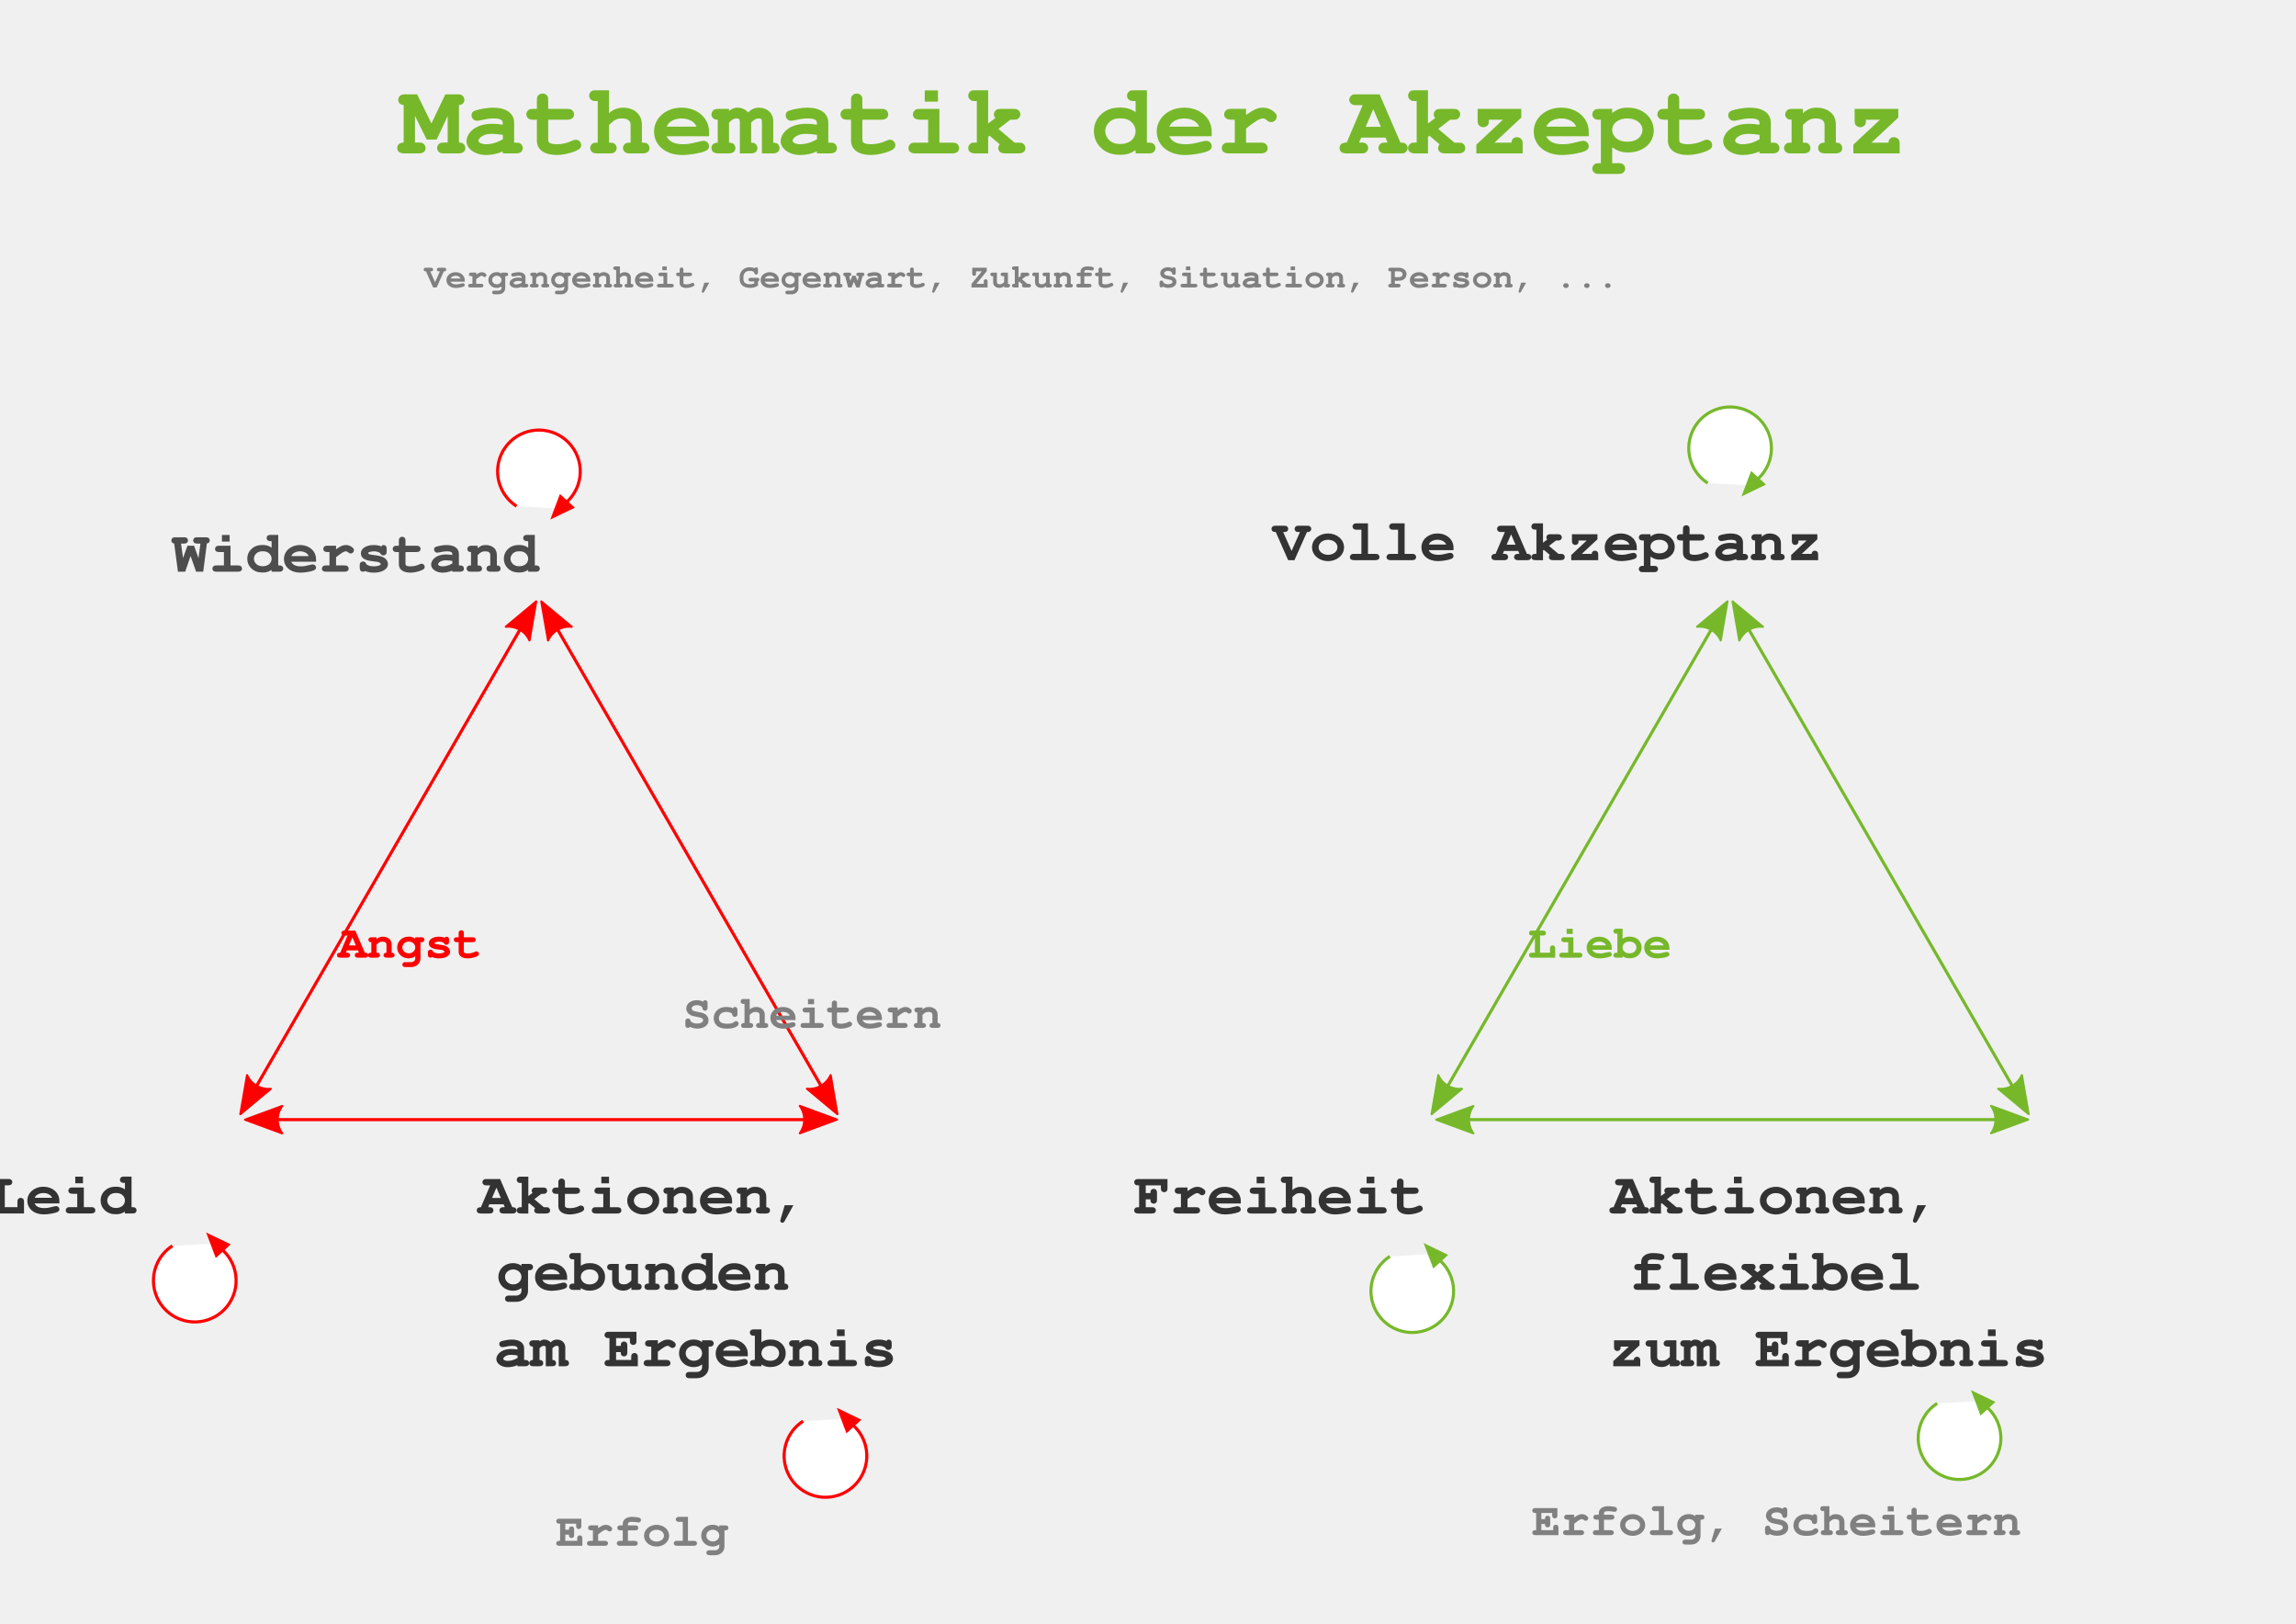
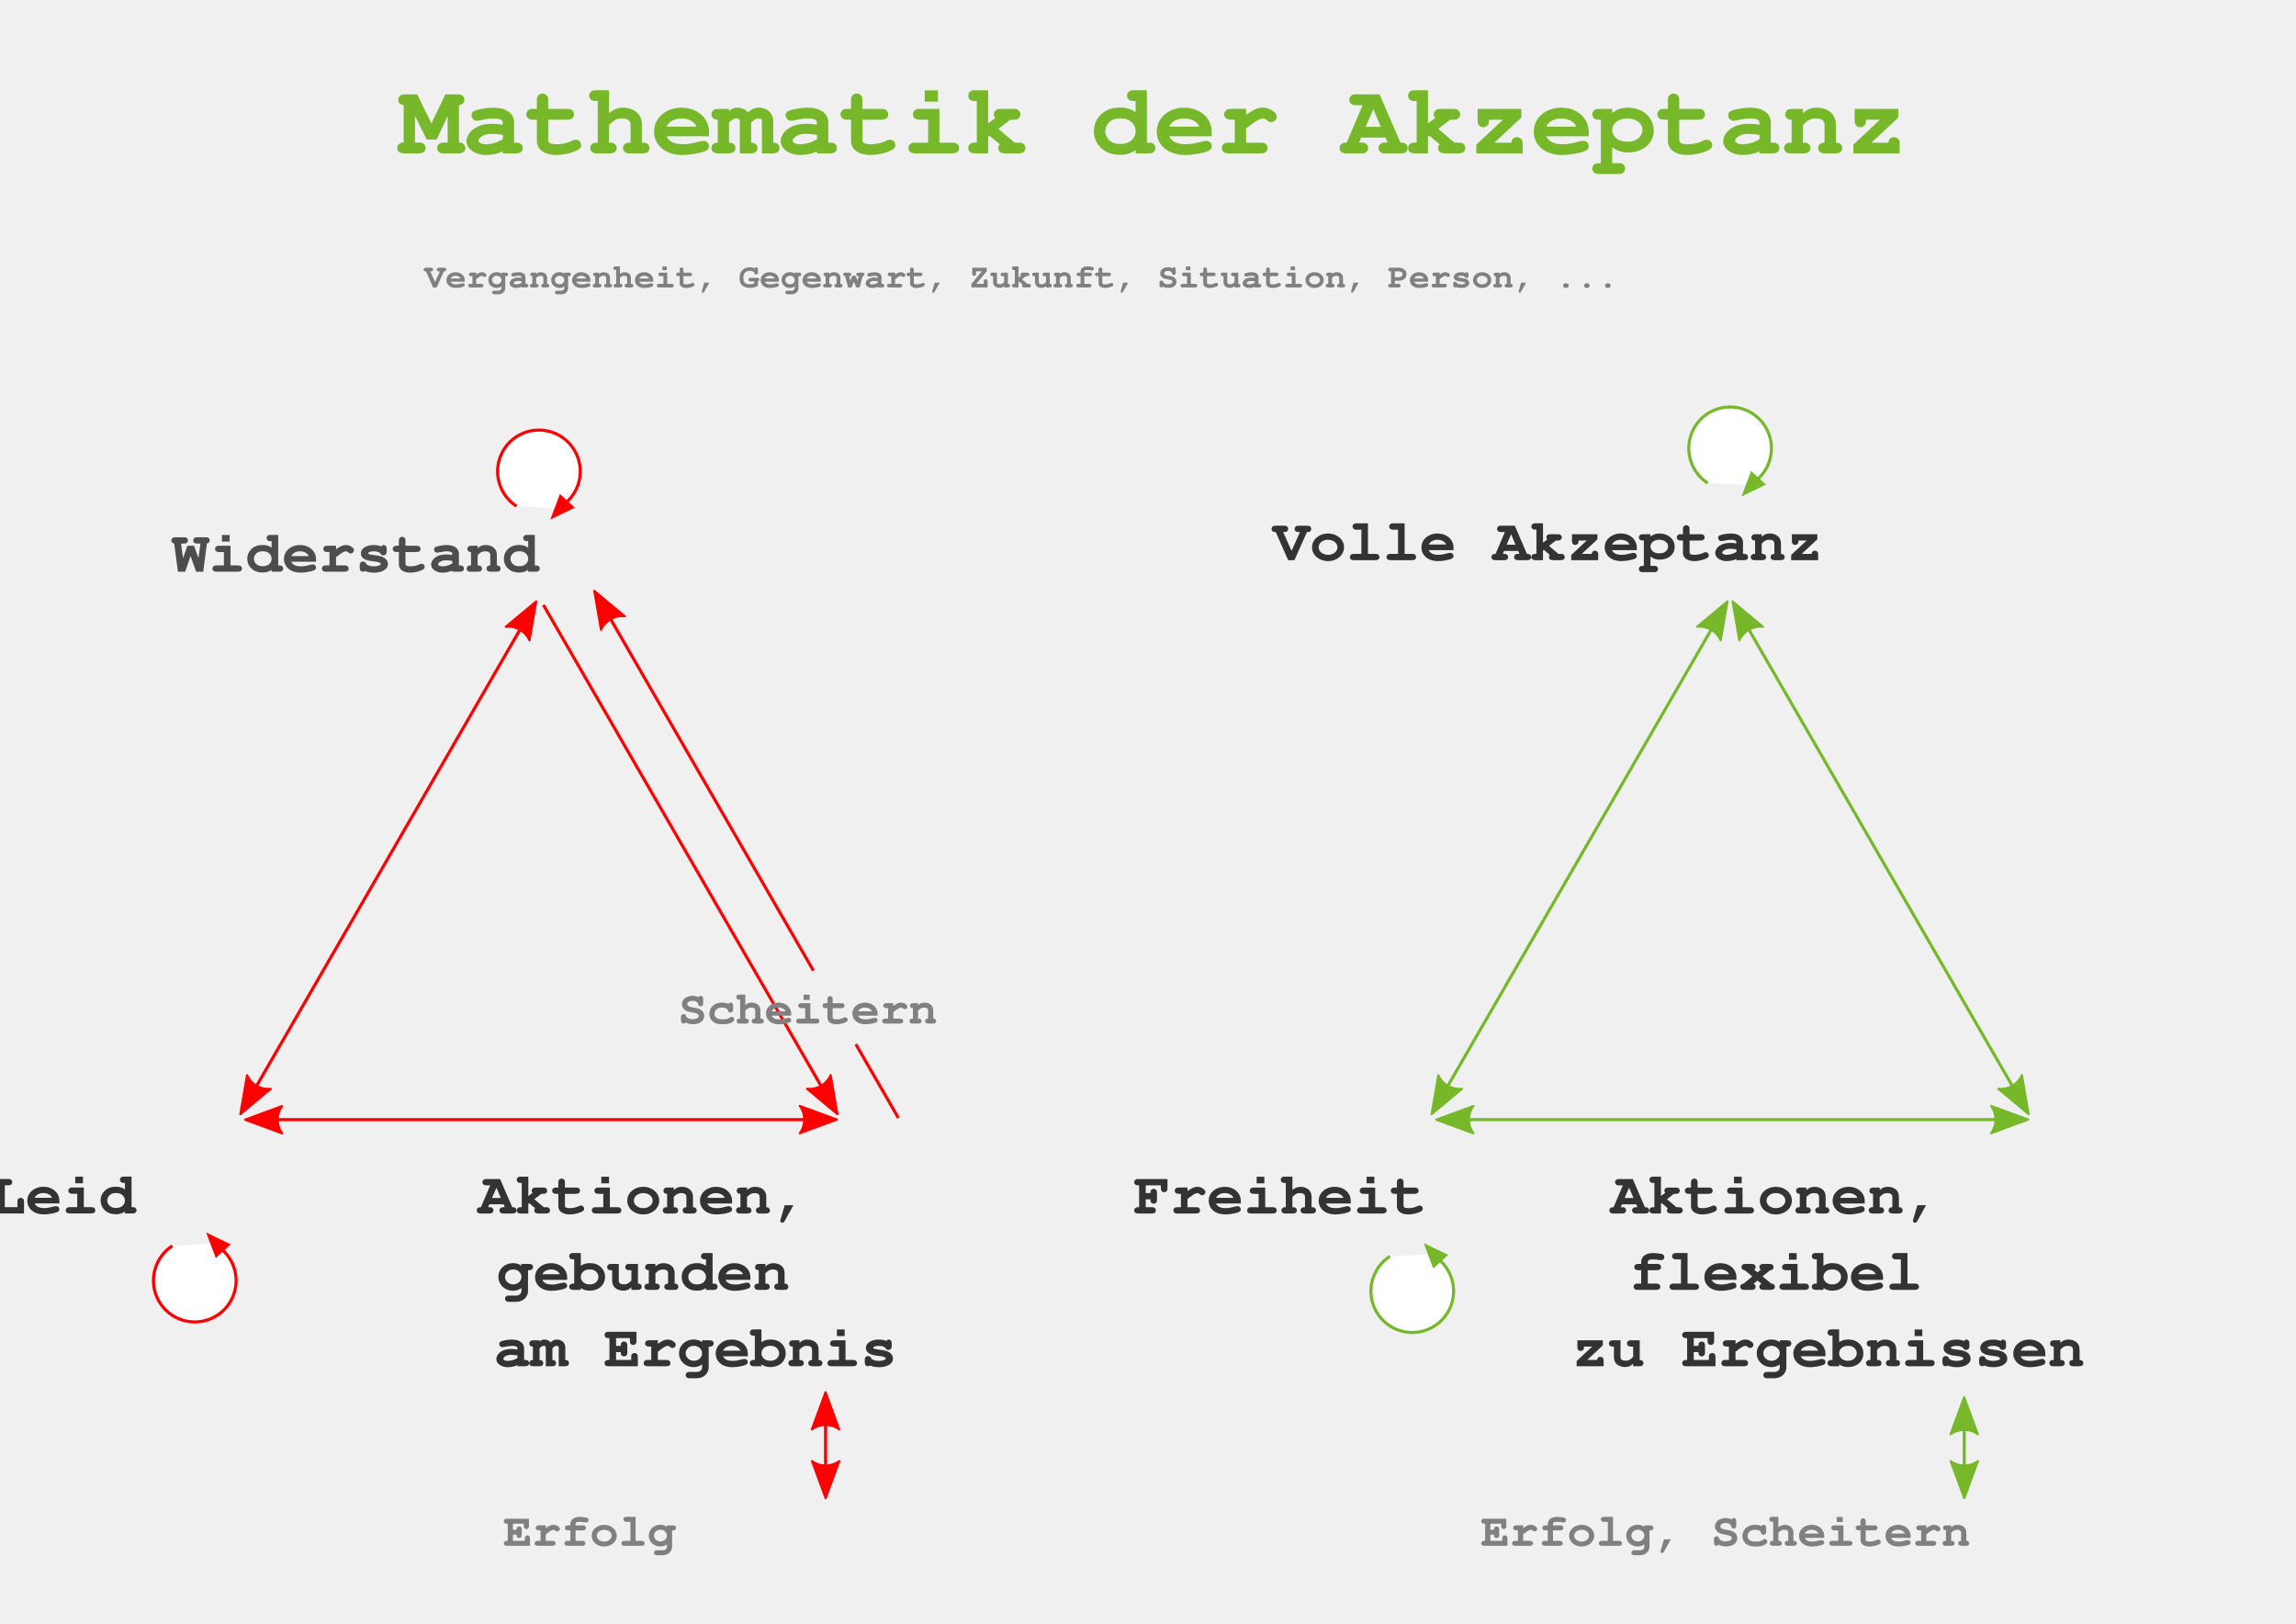
<svg xmlns="http://www.w3.org/2000/svg" width="1052.362" height="744.094" id="svg3004" version="1.1">
  <defs id="defs3">
    <marker style="overflow:visible;" id="Arrow2Lend" refX="0.0" refY="0.0" orient="auto">
      <path transform="scale(1.1) rotate(180) translate(1,0)" d="M 8.719,4.034 L -2.207,0.016 L 8.719,-4.002 C 6.973,-1.63 6.983,1.616 8.719,4.034 z " style="fill-rule:evenodd;stroke-width:0.625;stroke-linejoin:round;" id="path3933" />
    </marker>
    <marker style="overflow:visible" id="Arrow2Lstart" refX="0.0" refY="0.0" orient="auto">
      <path transform="scale(1.1) translate(1,0)" d="M 8.719,4.034 L -2.207,0.016 L 8.719,-4.002 C 6.973,-1.63 6.983,1.616 8.719,4.034 z " style="fill-rule:evenodd;stroke-width:0.625;stroke-linejoin:round" id="path3930" />
    </marker>
    <marker style="overflow:visible" id="Arrow2LstartU" refX="0.0" refY="0.0" orient="auto">
      <path transform="scale(1.1) translate(1,0)" d="M 8.719,4.034 L -2.207,0.016 L 8.719,-4.002 C 6.973,-1.63 6.983,1.616 8.719,4.034 z " style="stroke-linejoin:round;stroke:#ff0000;stroke-width:0.625;fill:#ff0000;fill-rule:evenodd" id="path5307" />
    </marker>
    <marker style="overflow:visible;" id="Arrow2LendZ" refX="0.0" refY="0.0" orient="auto">
      <path transform="scale(1.1) rotate(180) translate(1,0)" d="M 8.719,4.034 L -2.207,0.016 L 8.719,-4.002 C 6.973,-1.63 6.983,1.616 8.719,4.034 z " style="stroke-linejoin:round;stroke:#ff0000;stroke-width:0.625;fill:#ff0000;fill-rule:evenodd" id="path5310" />
    </marker>
    <marker style="overflow:visible" id="Arrow2LstartW" refX="0.0" refY="0.0" orient="auto">
      <path transform="scale(1.1) translate(1,0)" d="M 8.719,4.034 L -2.207,0.016 L 8.719,-4.002 C 6.973,-1.63 6.983,1.616 8.719,4.034 z " style="stroke-linejoin:round;stroke:#ff0000;stroke-width:0.625;fill:#ff0000;fill-rule:evenodd" id="path5414" />
    </marker>
    <marker style="overflow:visible;" id="Arrow2Lendh" refX="0.0" refY="0.0" orient="auto">
      <path transform="scale(1.1) rotate(180) translate(1,0)" d="M 8.719,4.034 L -2.207,0.016 L 8.719,-4.002 C 6.973,-1.63 6.983,1.616 8.719,4.034 z " style="stroke-linejoin:round;stroke:#ff0000;stroke-width:0.625;fill:#ff0000;fill-rule:evenodd" id="path5417" />
    </marker>
    <marker style="overflow:visible" id="Arrow2LstartN" refX="0.0" refY="0.0" orient="auto">
      <path transform="scale(1.1) translate(1,0)" d="M 8.719,4.034 L -2.207,0.016 L 8.719,-4.002 C 6.973,-1.63 6.983,1.616 8.719,4.034 z " style="stroke-linejoin:round;stroke:#ff0000;stroke-width:0.625;fill:#ff0000;fill-rule:evenodd" id="path5420" />
    </marker>
    <marker style="overflow:visible;" id="Arrow2LendX" refX="0.0" refY="0.0" orient="auto">
      <path transform="scale(1.1) rotate(180) translate(1,0)" d="M 8.719,4.034 L -2.207,0.016 L 8.719,-4.002 C 6.973,-1.63 6.983,1.616 8.719,4.034 z " style="stroke-linejoin:round;stroke:#ff0000;stroke-width:0.625;fill:#ff0000;fill-rule:evenodd" id="path5423" />
    </marker>
    <marker style="overflow:visible" id="Arrow2LstartWP" refX="0.0" refY="0.0" orient="auto">
      <path transform="scale(1.1) translate(1,0)" d="M 8.719,4.034 L -2.207,0.016 L 8.719,-4.002 C 6.973,-1.63 6.983,1.616 8.719,4.034 z " style="stroke-linejoin:round;fill-rule:evenodd;stroke:#76b82a;stroke-width:0.625;fill:#76b82a" id="path5523" />
    </marker>
    <marker style="overflow:visible;" id="Arrow2Lendhu" refX="0.0" refY="0.0" orient="auto">
      <path transform="scale(1.1) rotate(180) translate(1,0)" d="M 8.719,4.034 L -2.207,0.016 L 8.719,-4.002 C 6.973,-1.63 6.983,1.616 8.719,4.034 z " style="stroke-linejoin:round;fill-rule:evenodd;stroke:#76b82a;stroke-width:0.625;fill:#76b82a" id="path5526" />
    </marker>
    <marker style="overflow:visible" id="Arrow2LstartUI" refX="0.0" refY="0.0" orient="auto">
      <path transform="scale(1.1) translate(1,0)" d="M 8.719,4.034 L -2.207,0.016 L 8.719,-4.002 C 6.973,-1.63 6.983,1.616 8.719,4.034 z " style="stroke-linejoin:round;fill-rule:evenodd;stroke:#76b82a;stroke-width:0.625;fill:#76b82a" id="path5529" />
    </marker>
    <marker style="overflow:visible;" id="Arrow2LendZY" refX="0.0" refY="0.0" orient="auto">
      <path transform="scale(1.1) rotate(180) translate(1,0)" d="M 8.719,4.034 L -2.207,0.016 L 8.719,-4.002 C 6.973,-1.63 6.983,1.616 8.719,4.034 z " style="stroke-linejoin:round;fill-rule:evenodd;stroke:#76b82a;stroke-width:0.625;fill:#76b82a" id="path5532" />
    </marker>
    <marker style="overflow:visible" id="Arrow2LstartNE" refX="0.0" refY="0.0" orient="auto">
      <path transform="scale(1.1) translate(1,0)" d="M 8.719,4.034 L -2.207,0.016 L 8.719,-4.002 C 6.973,-1.63 6.983,1.616 8.719,4.034 z " style="stroke-linejoin:round;fill-rule:evenodd;stroke:#76b82a;stroke-width:0.625;fill:#76b82a" id="path5535" />
    </marker>
    <marker style="overflow:visible;" id="Arrow2LendXp" refX="0.0" refY="0.0" orient="auto">
      <path transform="scale(1.1) rotate(180) translate(1,0)" d="M 8.719,4.034 L -2.207,0.016 L 8.719,-4.002 C 6.973,-1.63 6.983,1.616 8.719,4.034 z " style="stroke-linejoin:round;fill-rule:evenodd;stroke:#76b82a;stroke-width:0.625;fill:#76b82a" id="path5538" />
    </marker>
  </defs>
  <g transform="translate(0,-308.2677)" id="layer1">
    <text id="text3010" y="378.578" x="183.197" style="font-size:40px;font-style:normal;font-variant:normal;font-weight:bold;font-stretch:normal;line-height:125%;letter-spacing:0px;word-spacing:0px;fill:#000000;fill-opacity:1;stroke:none;font-family:Nimbus Mono L;-inkscape-font-specification:Nimbus Mono L Bold" xml:space="preserve">
      <tspan style="font-size:48px;font-style:normal;font-variant:normal;font-weight:bold;font-stretch:normal;text-align:start;line-height:125%;writing-mode:lr-tb;text-anchor:start;fill:#76b82a;fill-opacity:1;font-family:Nimbus Mono L;-inkscape-font-specification:Nimbus Mono L Bold" y="378.578" x="183.197" id="tspan3012">Mathematik der Akzeptanz</tspan>
    </text>
    <text id="text3010-6-2" y="864.361" x="88.512" style="font-size:40px;font-style:normal;font-variant:normal;font-weight:bold;font-stretch:normal;line-height:125%;letter-spacing:0px;word-spacing:0px;fill:#000000;fill-opacity:1;stroke:none;font-family:Nimbus Mono L;-inkscape-font-specification:Nimbus Mono L Bold" xml:space="preserve">
      <tspan id="tspan3824-1" style="font-size:28px;font-style:normal;font-variant:normal;font-weight:bold;font-stretch:normal;text-align:center;line-height:125%;writing-mode:lr-tb;text-anchor:middle;fill:#333333;font-family:Nimbus Mono L;-inkscape-font-specification:Nimbus Mono L Bold" y="864.361" x="88.512">Leid</tspan>
    </text>
    <text id="text3010-6-2-1" y="864.389" x="378.83" style="font-size:40px;font-style:normal;font-variant:normal;font-weight:bold;font-stretch:normal;line-height:125%;letter-spacing:0px;word-spacing:0px;fill:#000000;fill-opacity:1;stroke:none;font-family:Nimbus Mono L;-inkscape-font-specification:Nimbus Mono L Bold" xml:space="preserve">
      <tspan id="tspan3898" style="font-size:28px;font-style:normal;font-variant:normal;font-weight:bold;font-stretch:normal;text-align:center;line-height:125%;writing-mode:lr-tb;text-anchor:middle;fill:#333333;font-family:Nimbus Mono L;-inkscape-font-specification:Nimbus Mono L Bold" y="864.389" x="378.83">Aktionen,</tspan>
      <tspan style="font-size:28px;font-style:normal;font-variant:normal;font-weight:bold;font-stretch:normal;text-align:center;line-height:125%;writing-mode:lr-tb;text-anchor:middle;fill:#333333;font-family:Nimbus Mono L;-inkscape-font-specification:Nimbus Mono L Bold" y="899.389" x="378.83" id="tspan3930">gebunden</tspan>
      <tspan style="font-size:28px;font-style:normal;font-variant:normal;font-weight:bold;font-stretch:normal;text-align:center;line-height:125%;writing-mode:lr-tb;text-anchor:middle;fill:#333333;font-family:Nimbus Mono L;-inkscape-font-specification:Nimbus Mono L Bold" y="934.389" x="378.83" id="tspan3928">am Ergebnis</tspan>
    </text>
-     <g id="g3090">
-       <path style="fill:#f60000;fill-opacity:1;stroke:#ff0000;stroke-width:1.417;stroke-linecap:butt;stroke-linejoin:miter;stroke-miterlimit:4;stroke-opacity:1;stroke-dasharray:none;marker-start:url(#Arrow2LstartW);marker-end:url(#Arrow2Lendh)" d="M 244.857,585.505 111.074,817.224" id="path3906" />
-       <path id="path5276" d="M 382.857,817.224 249.074,585.505" style="fill:none;stroke:#ff0000;stroke-width:1.417;stroke-linecap:butt;stroke-linejoin:miter;stroke-miterlimit:4;stroke-opacity:1;stroke-dasharray:none;marker-start:url(#Arrow2LstartU);marker-end:url(#Arrow2LendZ)" />
-       <path id="path5280" d="m 381.749,821.364 -267.566,10e-6" style="fill:none;stroke:#ff0000;stroke-width:1.417;stroke-linecap:butt;stroke-linejoin:miter;stroke-miterlimit:4;stroke-opacity:1;stroke-dasharray:none;marker-start:url(#Arrow2LstartN);marker-end:url(#Arrow2LendX)" />
-     </g>
-     <g transform="translate(0,6)" id="g5695">
-       <path id="path5497" d="M 790.857,579.505 657.074,811.224" style="fill:#f60000;fill-opacity:1;stroke:#76b82a;stroke-width:1.417;stroke-linecap:butt;stroke-linejoin:miter;stroke-miterlimit:4;stroke-opacity:1;stroke-dasharray:none;marker-start:url(#Arrow2LstartWP);marker-end:url(#Arrow2Lendhu)" />
-       <path style="fill:none;stroke:#76b82a;stroke-width:1.417;stroke-linecap:butt;stroke-linejoin:miter;stroke-miterlimit:4;stroke-opacity:1;stroke-dasharray:none;marker-start:url(#Arrow2LstartUI);marker-end:url(#Arrow2LendZY)" d="M 928.857,811.224 795.074,579.505" id="path5499" />
-       <path style="fill:none;stroke:#76b82a;stroke-width:1.417;stroke-linecap:butt;stroke-linejoin:miter;stroke-miterlimit:4;stroke-opacity:1;stroke-dasharray:none;marker-start:url(#Arrow2LstartNE);marker-end:url(#Arrow2LendXp)" d="m 927.749,815.364 -267.566,10e-6" id="path5501" />
-     </g>
+     <path id="path3906" d="M 244.857,585.505 111.074,817.224" style="fill:#f60000;fill-opacity:1;stroke:#ff0000;stroke-width:1.417;stroke-linecap:butt;stroke-linejoin:miter;stroke-miterlimit:4;stroke-opacity:1;stroke-dasharray:none;marker-start:url(#Arrow2LstartW);marker-end:url(#Arrow2Lendh)" />
+     <path style="fill:none;stroke:#ff0000;stroke-width:1.417;stroke-linecap:butt;stroke-linejoin:miter;stroke-miterlimit:4;stroke-opacity:1;stroke-dasharray:none;marker-start:url(#Arrow2LstartU);marker-end:none" d="M 382.857,817.224 249.074,585.505" id="path5276" />
+     <path style="fill:none;stroke:#ff0000;stroke-width:1.417;stroke-linecap:butt;stroke-linejoin:miter;stroke-miterlimit:4;stroke-opacity:1;stroke-dasharray:none;marker-start:url(#Arrow2LstartN);marker-end:url(#Arrow2LendX)" d="m 381.749,821.364 -267.566,10e-6" id="path5280" />
+     <path style="fill:none;stroke:#ff0000;stroke-width:1.417;stroke-linecap:butt;stroke-linejoin:miter;stroke-miterlimit:4;stroke-opacity:1;stroke-dasharray:none;marker-start:url(#Arrow2LstartU);marker-end:none" d="m 273.341,580.653 99.488,172.442 m 19.441,33.697 19.497,33.794" id="path4763" />
+     <path style="fill:#f60000;fill-opacity:1;stroke:#76b82a;stroke-width:1.417;stroke-linecap:butt;stroke-linejoin:miter;stroke-miterlimit:4;stroke-opacity:1;stroke-dasharray:none;marker-start:url(#Arrow2LstartWP);marker-end:url(#Arrow2Lendhu)" d="M 790.857,585.505 657.074,817.224" id="path5497" />
+     <path id="path5499" d="M 928.857,817.224 795.074,585.505" style="fill:none;stroke:#76b82a;stroke-width:1.417;stroke-linecap:butt;stroke-linejoin:miter;stroke-miterlimit:4;stroke-opacity:1;stroke-dasharray:none;marker-start:url(#Arrow2LstartUI);marker-end:url(#Arrow2LendZY)" />
+     <path id="path5501" d="m 927.749,821.364 -267.566,10e-6" style="fill:none;stroke:#76b82a;stroke-width:1.417;stroke-linecap:butt;stroke-linejoin:miter;stroke-miterlimit:4;stroke-opacity:1;stroke-dasharray:none;marker-start:url(#Arrow2LstartNE);marker-end:url(#Arrow2LendXp)" />
    <text xml:space="preserve" style="font-size:40px;font-style:normal;font-variant:normal;font-weight:bold;font-stretch:normal;line-height:125%;letter-spacing:0px;word-spacing:0px;fill:#000000;fill-opacity:1;stroke:none;font-family:Nimbus Mono L;-inkscape-font-specification:Nimbus Mono L Bold" x="646.798" y="864.389" id="text5655">
      <tspan x="646.798" y="864.389" style="font-size:28px;font-style:normal;font-variant:normal;font-weight:bold;font-stretch:normal;text-align:center;line-height:125%;writing-mode:lr-tb;text-anchor:middle;fill:#333333;font-family:Nimbus Mono L;-inkscape-font-specification:Nimbus Mono L Bold" id="tspan5657">Freiheit</tspan>
    </text>
    <text xml:space="preserve" style="font-size:40px;font-style:normal;font-variant:normal;font-weight:bold;font-stretch:normal;line-height:125%;letter-spacing:0px;word-spacing:0px;fill:#000000;fill-opacity:1;stroke:none;font-family:Nimbus Mono L;-inkscape-font-specification:Nimbus Mono L Bold" x="897.973" y="864.389" id="text5685">
      <tspan x="897.973" y="864.389" style="font-size:28px;font-style:normal;font-variant:normal;font-weight:bold;font-stretch:normal;text-align:center;line-height:125%;writing-mode:lr-tb;text-anchor:middle;fill:#333333;font-family:Nimbus Mono L;-inkscape-font-specification:Nimbus Mono L Bold" id="tspan5689">Aktionen,</tspan>
      <tspan x="897.973" y="899.389" style="font-size:28px;font-style:normal;font-variant:normal;font-weight:bold;font-stretch:normal;text-align:center;line-height:125%;writing-mode:lr-tb;text-anchor:middle;fill:#333333;font-family:Nimbus Mono L;-inkscape-font-specification:Nimbus Mono L Bold" id="tspan3932">flexibel</tspan>
-       <tspan id="tspan5693" x="897.973" y="934.389" style="font-size:28px;font-style:normal;font-variant:normal;font-weight:bold;font-stretch:normal;text-align:center;line-height:125%;writing-mode:lr-tb;text-anchor:middle;fill:#333333;font-family:Nimbus Mono L;-inkscape-font-specification:Nimbus Mono L Bold">zum Ergebnis</tspan>
+       <tspan id="tspan5693" x="897.973" y="934.389" style="font-size:28px;font-style:normal;font-variant:normal;font-weight:bold;font-stretch:normal;text-align:center;line-height:125%;writing-mode:lr-tb;text-anchor:middle;fill:#333333;font-family:Nimbus Mono L;-inkscape-font-specification:Nimbus Mono L Bold">zu Ergebnissen</tspan>
    </text>
-     <text id="text3010-6-2-1-9-3" y="779.344" x="432.239" style="font-size:40px;font-style:normal;font-variant:normal;font-weight:bold;font-stretch:normal;line-height:125%;letter-spacing:0px;word-spacing:0px;fill:#000000;fill-opacity:1;stroke:none;font-family:Nimbus Mono L;-inkscape-font-specification:Nimbus Mono L Bold" xml:space="preserve">
-       <tspan id="tspan3898-4-3" style="font-size:22px;font-style:normal;font-variant:normal;font-weight:bold;font-stretch:normal;text-align:center;line-height:125%;writing-mode:lr-tb;text-anchor:middle;fill:#808080;font-family:Nimbus Mono L;-inkscape-font-specification:Nimbus Mono L Bold" y="779.344" x="432.239">Scheitern</tspan>
+     <text id="text3010-6-2-1-9-3" y="777.344" x="430.239" style="font-size:40px;font-style:normal;font-variant:normal;font-weight:bold;font-stretch:normal;line-height:125%;letter-spacing:0px;word-spacing:0px;fill:#000000;fill-opacity:1;stroke:none;font-family:Nimbus Mono L;-inkscape-font-specification:Nimbus Mono L Bold" xml:space="preserve">
+       <tspan id="tspan3898-4-3" style="font-size:22px;font-style:normal;font-variant:normal;font-weight:bold;font-stretch:normal;text-align:center;line-height:125%;writing-mode:lr-tb;text-anchor:middle;fill:#808080;font-family:Nimbus Mono L;-inkscape-font-specification:Nimbus Mono L Bold" y="777.344" x="430.239">Scheitern</tspan>
    </text>
    <g id="g4497" transform="translate(0,2.584236)">
      <text xml:space="preserve" style="font-size:40px;font-style:normal;font-variant:normal;font-weight:bold;font-stretch:normal;line-height:125%;letter-spacing:0px;word-spacing:0px;fill:#000000;fill-opacity:1;stroke:none;font-family:Nimbus Mono L;-inkscape-font-specification:Nimbus Mono L Bold" x="246.94" y="567.694" id="text3010-6">
        <tspan x="246.94" y="567.694" style="font-size:28px;font-style:normal;font-variant:normal;font-weight:bold;font-stretch:normal;text-align:center;line-height:125%;writing-mode:lr-tb;text-anchor:middle;fill:#4d4d4d;fill-opacity:1;font-family:Nimbus Mono L;-inkscape-font-specification:Nimbus Mono L Bold" id="tspan3824">Widerstand</tspan>
      </text>
      <g transform="matrix(0.2053215,0.4098332,0.4098332,-0.2053215,-188.8133,649.0563)" id="g4226" style="stroke-width:1.546;stroke-miterlimit:4;stroke-dasharray:none">
        <g style="stroke-width:7.42;stroke-miterlimit:4;stroke-dasharray:none" transform="matrix(0.2083415,0,0,0.2083415,0.8632554,838.2951)" id="g4228">
          <path transform="matrix(5.755863,0,0,5.755863,-133.757,-3221.074)" style="color:#000000;fill:#ffffff;fill-opacity:1;fill-rule:nonzero;stroke:#ff0000;stroke-width:2.578;stroke-linejoin:round;stroke-miterlimit:4;stroke-opacity:1;stroke-dasharray:none;stroke-dashoffset:0;marker:none;visibility:visible;display:inline;overflow:visible;enable-background:accumulate" d="m 205,673.202 c 0,19.034 -15.43,34.464 -34.464,34.464 -19.034,0 -34.464,-15.43 -34.464,-34.464 0,-19.034 15.43,-34.464 34.464,-34.464 6.416,0 12.422,1.753 17.567,4.807" id="path4230" />
        </g>
        <path style="color:#000000;fill:#ff0000;fill-opacity:1;fill-rule:nonzero;stroke:#ff0000;stroke-width:0;stroke-linejoin:round;stroke-miterlimit:4;stroke-opacity:1;stroke-dasharray:none;stroke-dashoffset:0;marker:none;visibility:visible;display:inline;overflow:visible;enable-background:accumulate" id="path4232" d="m 92.451,622.952 -10.629,1e-5 -10.629,-1e-5 5.315,-9.205 5.315,-9.205 5.315,9.205 z" transform="matrix(0.8895809,0.3403965,-0.4914403,1.284314,449.9075,158.8585)" />
      </g>
    </g>
    <g transform="matrix(0.2053215,-0.4098332,0.4098332,0.2053215,-346.5555,767.7941)" id="g4234" style="stroke-width:1.546;stroke-miterlimit:4;stroke-dasharray:none">
      <g style="stroke-width:7.42;stroke-miterlimit:4;stroke-dasharray:none" transform="matrix(0.2083415,0,0,0.2083415,0.8632554,838.2951)" id="g4236">
        <path transform="matrix(5.755863,0,0,5.755863,-133.757,-3221.074)" style="color:#000000;fill:#ffffff;fill-opacity:1;fill-rule:nonzero;stroke:#ff0000;stroke-width:2.578;stroke-linejoin:round;stroke-miterlimit:4;stroke-opacity:1;stroke-dasharray:none;stroke-dashoffset:0;marker:none;visibility:visible;display:inline;overflow:visible;enable-background:accumulate" d="m 205,673.202 c 0,19.034 -15.43,34.464 -34.464,34.464 -19.034,0 -34.464,-15.43 -34.464,-34.464 0,-19.034 15.43,-34.464 34.464,-34.464 6.416,0 12.422,1.753 17.567,4.807" id="path4238" />
      </g>
      <path style="color:#000000;fill:#ff0000;fill-opacity:1;fill-rule:nonzero;stroke:#ff0000;stroke-width:0;stroke-linejoin:round;stroke-miterlimit:4;stroke-opacity:1;stroke-dasharray:none;stroke-dashoffset:0;marker:none;visibility:visible;display:inline;overflow:visible;enable-background:accumulate" id="path4240" d="m 92.451,622.952 -10.629,1e-5 -10.629,-1e-5 5.315,-9.205 5.315,-9.205 5.315,9.205 z" transform="matrix(0.8895809,0.3403965,-0.4914403,1.284314,449.9075,158.8585)" />
    </g>
-     <g id="g3944" transform="translate(-0.3769883,0)">
-       <text xml:space="preserve" style="font-size:40px;font-style:normal;font-variant:normal;font-weight:bold;font-stretch:normal;line-height:125%;letter-spacing:0px;word-spacing:0px;fill:#000000;fill-opacity:1;stroke:none;font-family:Nimbus Mono L;-inkscape-font-specification:Nimbus Mono L Bold" x="378.719" y="1016.664" id="text3010-6-2-1-9">
-         <tspan x="378.719" y="1016.664" style="font-size:22px;font-style:normal;font-variant:normal;font-weight:bold;font-stretch:normal;text-align:center;line-height:125%;writing-mode:lr-tb;text-anchor:middle;fill:#808080;font-family:Nimbus Mono L;-inkscape-font-specification:Nimbus Mono L Bold" id="tspan3898-4">Erfolg</tspan>
-       </text>
-       <g transform="matrix(0.2053215,-0.4098332,0.4098332,0.2053215,-57.10536,848.1392)" id="g4242" style="stroke-width:1.546;stroke-miterlimit:4;stroke-dasharray:none">
-         <g style="stroke-width:7.42;stroke-miterlimit:4;stroke-dasharray:none" transform="matrix(0.2083415,0,0,0.2083415,0.8632554,838.2951)" id="g4244">
-           <path transform="matrix(5.755863,0,0,5.755863,-133.757,-3221.074)" style="color:#000000;fill:#ffffff;fill-opacity:1;fill-rule:nonzero;stroke:#ff0000;stroke-width:2.578;stroke-linejoin:round;stroke-miterlimit:4;stroke-opacity:1;stroke-dasharray:none;stroke-dashoffset:0;marker:none;visibility:visible;display:inline;overflow:visible;enable-background:accumulate" d="m 205,673.202 c 0,19.034 -15.43,34.464 -34.464,34.464 -19.034,0 -34.464,-15.43 -34.464,-34.464 0,-19.034 15.43,-34.464 34.464,-34.464 6.416,0 12.422,1.753 17.567,4.807" id="path4246" />
-         </g>
-         <path style="color:#000000;fill:#ff0000;fill-opacity:1;fill-rule:nonzero;stroke:#ff0000;stroke-width:0;stroke-linejoin:round;stroke-miterlimit:4;stroke-opacity:1;stroke-dasharray:none;stroke-dashoffset:0;marker:none;visibility:visible;display:inline;overflow:visible;enable-background:accumulate" id="path4248" d="m 92.451,622.952 -10.629,1e-5 -10.629,-1e-5 5.315,-9.205 5.315,-9.205 5.315,9.205 z" transform="matrix(0.8895809,0.3403965,-0.4914403,1.284314,449.9075,158.8585)" />
+     <g id="g5001">
+       <path id="path4973" d="m 378.402,948.154 -2e-5,44.827" style="fill:#f60000;fill-opacity:1;stroke:#ff0000;stroke-width:1.417;stroke-linecap:butt;stroke-linejoin:miter;stroke-miterlimit:4;stroke-opacity:1;stroke-dasharray:none;marker-start:url(#Arrow2LstartW);marker-end:url(#Arrow2Lendh)" />
+       <g transform="translate(-0.3769883,0)" id="g3944">
+         <text id="text3010-6-2-1-9" y="1016.664" x="378.719" style="font-size:40px;font-style:normal;font-variant:normal;font-weight:bold;font-stretch:normal;line-height:125%;letter-spacing:0px;word-spacing:0px;fill:#000000;fill-opacity:1;stroke:none;font-family:Nimbus Mono L;-inkscape-font-specification:Nimbus Mono L Bold" xml:space="preserve">
+           <tspan id="tspan3898-4" style="font-size:22px;font-style:normal;font-variant:normal;font-weight:bold;font-stretch:normal;text-align:center;line-height:125%;writing-mode:lr-tb;text-anchor:middle;fill:#808080;font-family:Nimbus Mono L;-inkscape-font-specification:Nimbus Mono L Bold" y="1016.664" x="378.719">Erfolg</tspan>
+         </text>
      </g>
    </g>
    <g id="g4505">
      <text id="text5647" y="564.986" x="793.5" style="font-size:40px;font-style:normal;font-variant:normal;font-weight:bold;font-stretch:normal;line-height:125%;letter-spacing:0px;word-spacing:0px;fill:#000000;fill-opacity:1;stroke:none;font-family:Nimbus Mono L;-inkscape-font-specification:Nimbus Mono L Bold" xml:space="preserve">
        <tspan id="tspan5651" style="font-size:28px;font-style:normal;font-variant:normal;font-weight:bold;font-stretch:normal;text-align:center;line-height:125%;writing-mode:lr-tb;text-anchor:middle;fill:#333333;font-family:Nimbus Mono L;-inkscape-font-specification:Nimbus Mono L Bold" y="564.986" x="793.5">Volle Akzeptanz</tspan>
      </text>
      <g id="g4426" transform="matrix(0.2053215,0.4098332,0.4098332,-0.2053215,357.1582,641.0563)" style="stroke-width:1.546;stroke-miterlimit:4;stroke-dasharray:none">
        <g id="g4266" transform="matrix(0.2083415,0,0,0.2083415,0.8632554,838.2951)" style="stroke-width:7.42;stroke-miterlimit:4;stroke-dasharray:none">
          <path id="path4268" d="m 205,673.202 c 0,19.034 -15.43,34.464 -34.464,34.464 -19.034,0 -34.464,-15.43 -34.464,-34.464 0,-19.034 15.43,-34.464 34.464,-34.464 6.416,0 12.422,1.753 17.567,4.807" style="color:#000000;fill:#ffffff;fill-opacity:1;fill-rule:nonzero;stroke:#76b82a;stroke-width:2.578;stroke-linejoin:round;stroke-miterlimit:4;stroke-opacity:1;stroke-dasharray:none;stroke-dashoffset:0;marker:none;visibility:visible;display:inline;overflow:visible;enable-background:accumulate" transform="matrix(5.755863,0,0,5.755863,-133.757,-3221.074)" />
        </g>
        <path transform="matrix(0.8895809,0.3403965,-0.4914403,1.284314,449.9075,158.8585)" d="m 92.451,622.952 -10.629,1e-5 -10.629,-1e-5 5.315,-9.205 5.315,-9.205 5.315,9.205 z" id="path4270" style="color:#000000;fill:#76b82a;fill-opacity:1;fill-rule:nonzero;stroke:#76b82a;stroke-width:0;stroke-linejoin:round;stroke-miterlimit:4;stroke-opacity:1;stroke-dasharray:none;stroke-dashoffset:0;marker:none;visibility:visible;display:inline;overflow:visible;enable-background:accumulate" />
      </g>
    </g>
    <g style="stroke-width:1.546;stroke-miterlimit:4;stroke-dasharray:none" id="g4445" transform="matrix(0.2053215,-0.4098332,0.4098332,0.2053215,211.4782,772.6214)">
      <g id="g4447" transform="matrix(0.2083415,0,0,0.2083415,0.8632554,838.2951)" style="stroke-width:7.42;stroke-miterlimit:4;stroke-dasharray:none">
        <path id="path4449" d="m 205,673.202 c 0,19.034 -15.43,34.464 -34.464,34.464 -19.034,0 -34.464,-15.43 -34.464,-34.464 0,-19.034 15.43,-34.464 34.464,-34.464 6.416,0 12.422,1.753 17.567,4.807" style="color:#000000;fill:#ffffff;fill-opacity:1;fill-rule:nonzero;stroke:#76b82a;stroke-width:2.578;stroke-linejoin:round;stroke-miterlimit:4;stroke-opacity:1;stroke-dasharray:none;stroke-dashoffset:0;marker:none;visibility:visible;display:inline;overflow:visible;enable-background:accumulate" transform="matrix(5.755863,0,0,5.755863,-133.757,-3221.074)" />
      </g>
      <path transform="matrix(0.8895809,0.3403965,-0.4914403,1.284314,449.9075,158.8585)" d="m 92.451,622.952 -10.629,1e-5 -10.629,-1e-5 5.315,-9.205 5.315,-9.205 5.315,9.205 z" id="path4451" style="color:#000000;fill:#76b82a;fill-opacity:1;fill-rule:nonzero;stroke:#76b82a;stroke-width:0;stroke-linejoin:round;stroke-miterlimit:4;stroke-opacity:1;stroke-dasharray:none;stroke-dashoffset:0;marker:none;visibility:visible;display:inline;overflow:visible;enable-background:accumulate" />
    </g>
-     <g id="g3936" transform="translate(-8.408978,0)">
-       <g id="g4453" transform="matrix(0.2053215,-0.4098332,0.4098332,0.2053215,470.7265,839.9971)" style="stroke-width:1.546;stroke-miterlimit:4;stroke-dasharray:none">
-         <g id="g4455" transform="matrix(0.2083415,0,0,0.2083415,0.8632554,838.2951)" style="stroke-width:7.42;stroke-miterlimit:4;stroke-dasharray:none">
-           <path id="path4457" d="m 205,673.202 c 0,19.034 -15.43,34.464 -34.464,34.464 -19.034,0 -34.464,-15.43 -34.464,-34.464 0,-19.034 15.43,-34.464 34.464,-34.464 6.416,0 12.422,1.753 17.567,4.807" style="color:#000000;fill:#ffffff;fill-opacity:1;fill-rule:nonzero;stroke:#76b82a;stroke-width:2.578;stroke-linejoin:round;stroke-miterlimit:4;stroke-opacity:1;stroke-dasharray:none;stroke-dashoffset:0;marker:none;visibility:visible;display:inline;overflow:visible;enable-background:accumulate" transform="matrix(5.755863,0,0,5.755863,-133.757,-3221.074)" />
-         </g>
-         <path transform="matrix(0.8895809,0.3403965,-0.4914403,1.284314,449.9075,158.8585)" d="m 92.451,622.952 -10.629,1e-5 -10.629,-1e-5 5.315,-9.205 5.315,-9.205 5.315,9.205 z" id="path4459" style="color:#000000;fill:#76b82a;fill-opacity:1;fill-rule:nonzero;stroke:#76b82a;stroke-width:0;stroke-linejoin:round;stroke-miterlimit:4;stroke-opacity:1;stroke-dasharray:none;stroke-dashoffset:0;marker:none;visibility:visible;display:inline;overflow:visible;enable-background:accumulate" />
+     <g id="g5044" transform="translate(0.616,0)">
+       <path style="fill:#f60000;fill-opacity:1;stroke:#76b82a;stroke-width:1.417;stroke-linecap:butt;stroke-linejoin:miter;stroke-miterlimit:4;stroke-opacity:1;stroke-dasharray:none;marker-start:url(#Arrow2LstartWP);marker-end:url(#Arrow2Lendhu)" d="m 899.68,950.415 0,42.566" id="path4980" />
+       <g transform="translate(-8.408978,4.888245)" id="g3936">
+         <text xml:space="preserve" style="font-size:40px;font-style:normal;font-variant:normal;font-weight:bold;font-stretch:normal;line-height:125%;letter-spacing:0px;word-spacing:0px;fill:#000000;fill-opacity:1;stroke:none;font-family:Nimbus Mono L;-inkscape-font-specification:Nimbus Mono L Bold" x="906.727" y="1011.775" id="text4473">
+           <tspan x="906.727" y="1011.775" style="font-size:22px;font-style:normal;font-variant:normal;font-weight:bold;font-stretch:normal;text-align:center;line-height:125%;writing-mode:lr-tb;text-anchor:middle;fill:#808080;font-family:Nimbus Mono L;-inkscape-font-specification:Nimbus Mono L Bold" id="tspan4481">Erfolg, Scheitern</tspan>
+         </text>
      </g>
-       <text id="text4473" y="1011.775" x="906.727" style="font-size:40px;font-style:normal;font-variant:normal;font-weight:bold;font-stretch:normal;line-height:125%;letter-spacing:0px;word-spacing:0px;fill:#000000;fill-opacity:1;stroke:none;font-family:Nimbus Mono L;-inkscape-font-specification:Nimbus Mono L Bold" xml:space="preserve">
-         <tspan id="tspan4481" style="font-size:22px;font-style:normal;font-variant:normal;font-weight:bold;font-stretch:normal;text-align:center;line-height:125%;writing-mode:lr-tb;text-anchor:middle;fill:#808080;font-family:Nimbus Mono L;-inkscape-font-specification:Nimbus Mono L Bold" y="1011.775" x="906.727">Erfolg, Scheitern</tspan>
-       </text>
    </g>
    <text id="text3010-6-2-1-9-0" y="439.993" x="528.146" style="font-size:40px;font-style:normal;font-variant:normal;font-weight:bold;font-stretch:normal;line-height:125%;letter-spacing:0px;word-spacing:0px;fill:#000000;fill-opacity:1;stroke:none;font-family:Nimbus Mono L;-inkscape-font-specification:Nimbus Mono L Bold" xml:space="preserve">
      <tspan style="font-size:16px;font-style:normal;font-variant:normal;font-weight:bold;font-stretch:normal;text-align:center;line-height:125%;writing-mode:lr-tb;text-anchor:middle;fill:#808080;font-family:Nimbus Mono L;-inkscape-font-specification:Nimbus Mono L Bold" y="439.993" x="528.146" id="tspan3088">Vergangenheit, Gegenwart, Zukunft, Situation, Person, ...</tspan>
    </text>
-     <text id="text3010-6-2-1-9-00" y="747.136" x="247.995" style="font-size:40px;font-style:normal;font-variant:normal;font-weight:bold;font-stretch:normal;line-height:125%;letter-spacing:0px;word-spacing:0px;fill:#000000;fill-opacity:1;stroke:none;font-family:Nimbus Mono L;-inkscape-font-specification:Nimbus Mono L Bold" xml:space="preserve">
-       <tspan id="tspan3898-4-9" style="font-size:22px;font-style:normal;font-variant:normal;font-weight:bold;font-stretch:normal;text-align:center;line-height:125%;writing-mode:lr-tb;text-anchor:middle;fill:#ff0000;font-family:Nimbus Mono L;-inkscape-font-specification:Nimbus Mono L Bold" y="747.136" x="247.995">Angst</tspan>
-     </text>
-     <text xml:space="preserve" style="font-size:40px;font-style:normal;font-variant:normal;font-weight:bold;font-stretch:normal;line-height:125%;letter-spacing:0px;word-spacing:0px;fill:#000000;fill-opacity:1;stroke:none;font-family:Nimbus Mono L;-inkscape-font-specification:Nimbus Mono L Bold" x="793.17" y="747.136" id="text3095">
-       <tspan x="793.17" y="747.136" style="font-size:22px;font-style:normal;font-variant:normal;font-weight:bold;font-stretch:normal;text-align:center;line-height:125%;writing-mode:lr-tb;text-anchor:middle;fill:#76b82a;fill-opacity:1;font-family:Nimbus Mono L;-inkscape-font-specification:Nimbus Mono L Bold" id="tspan3097">Liebe</tspan>
-     </text>
  </g>
</svg>
